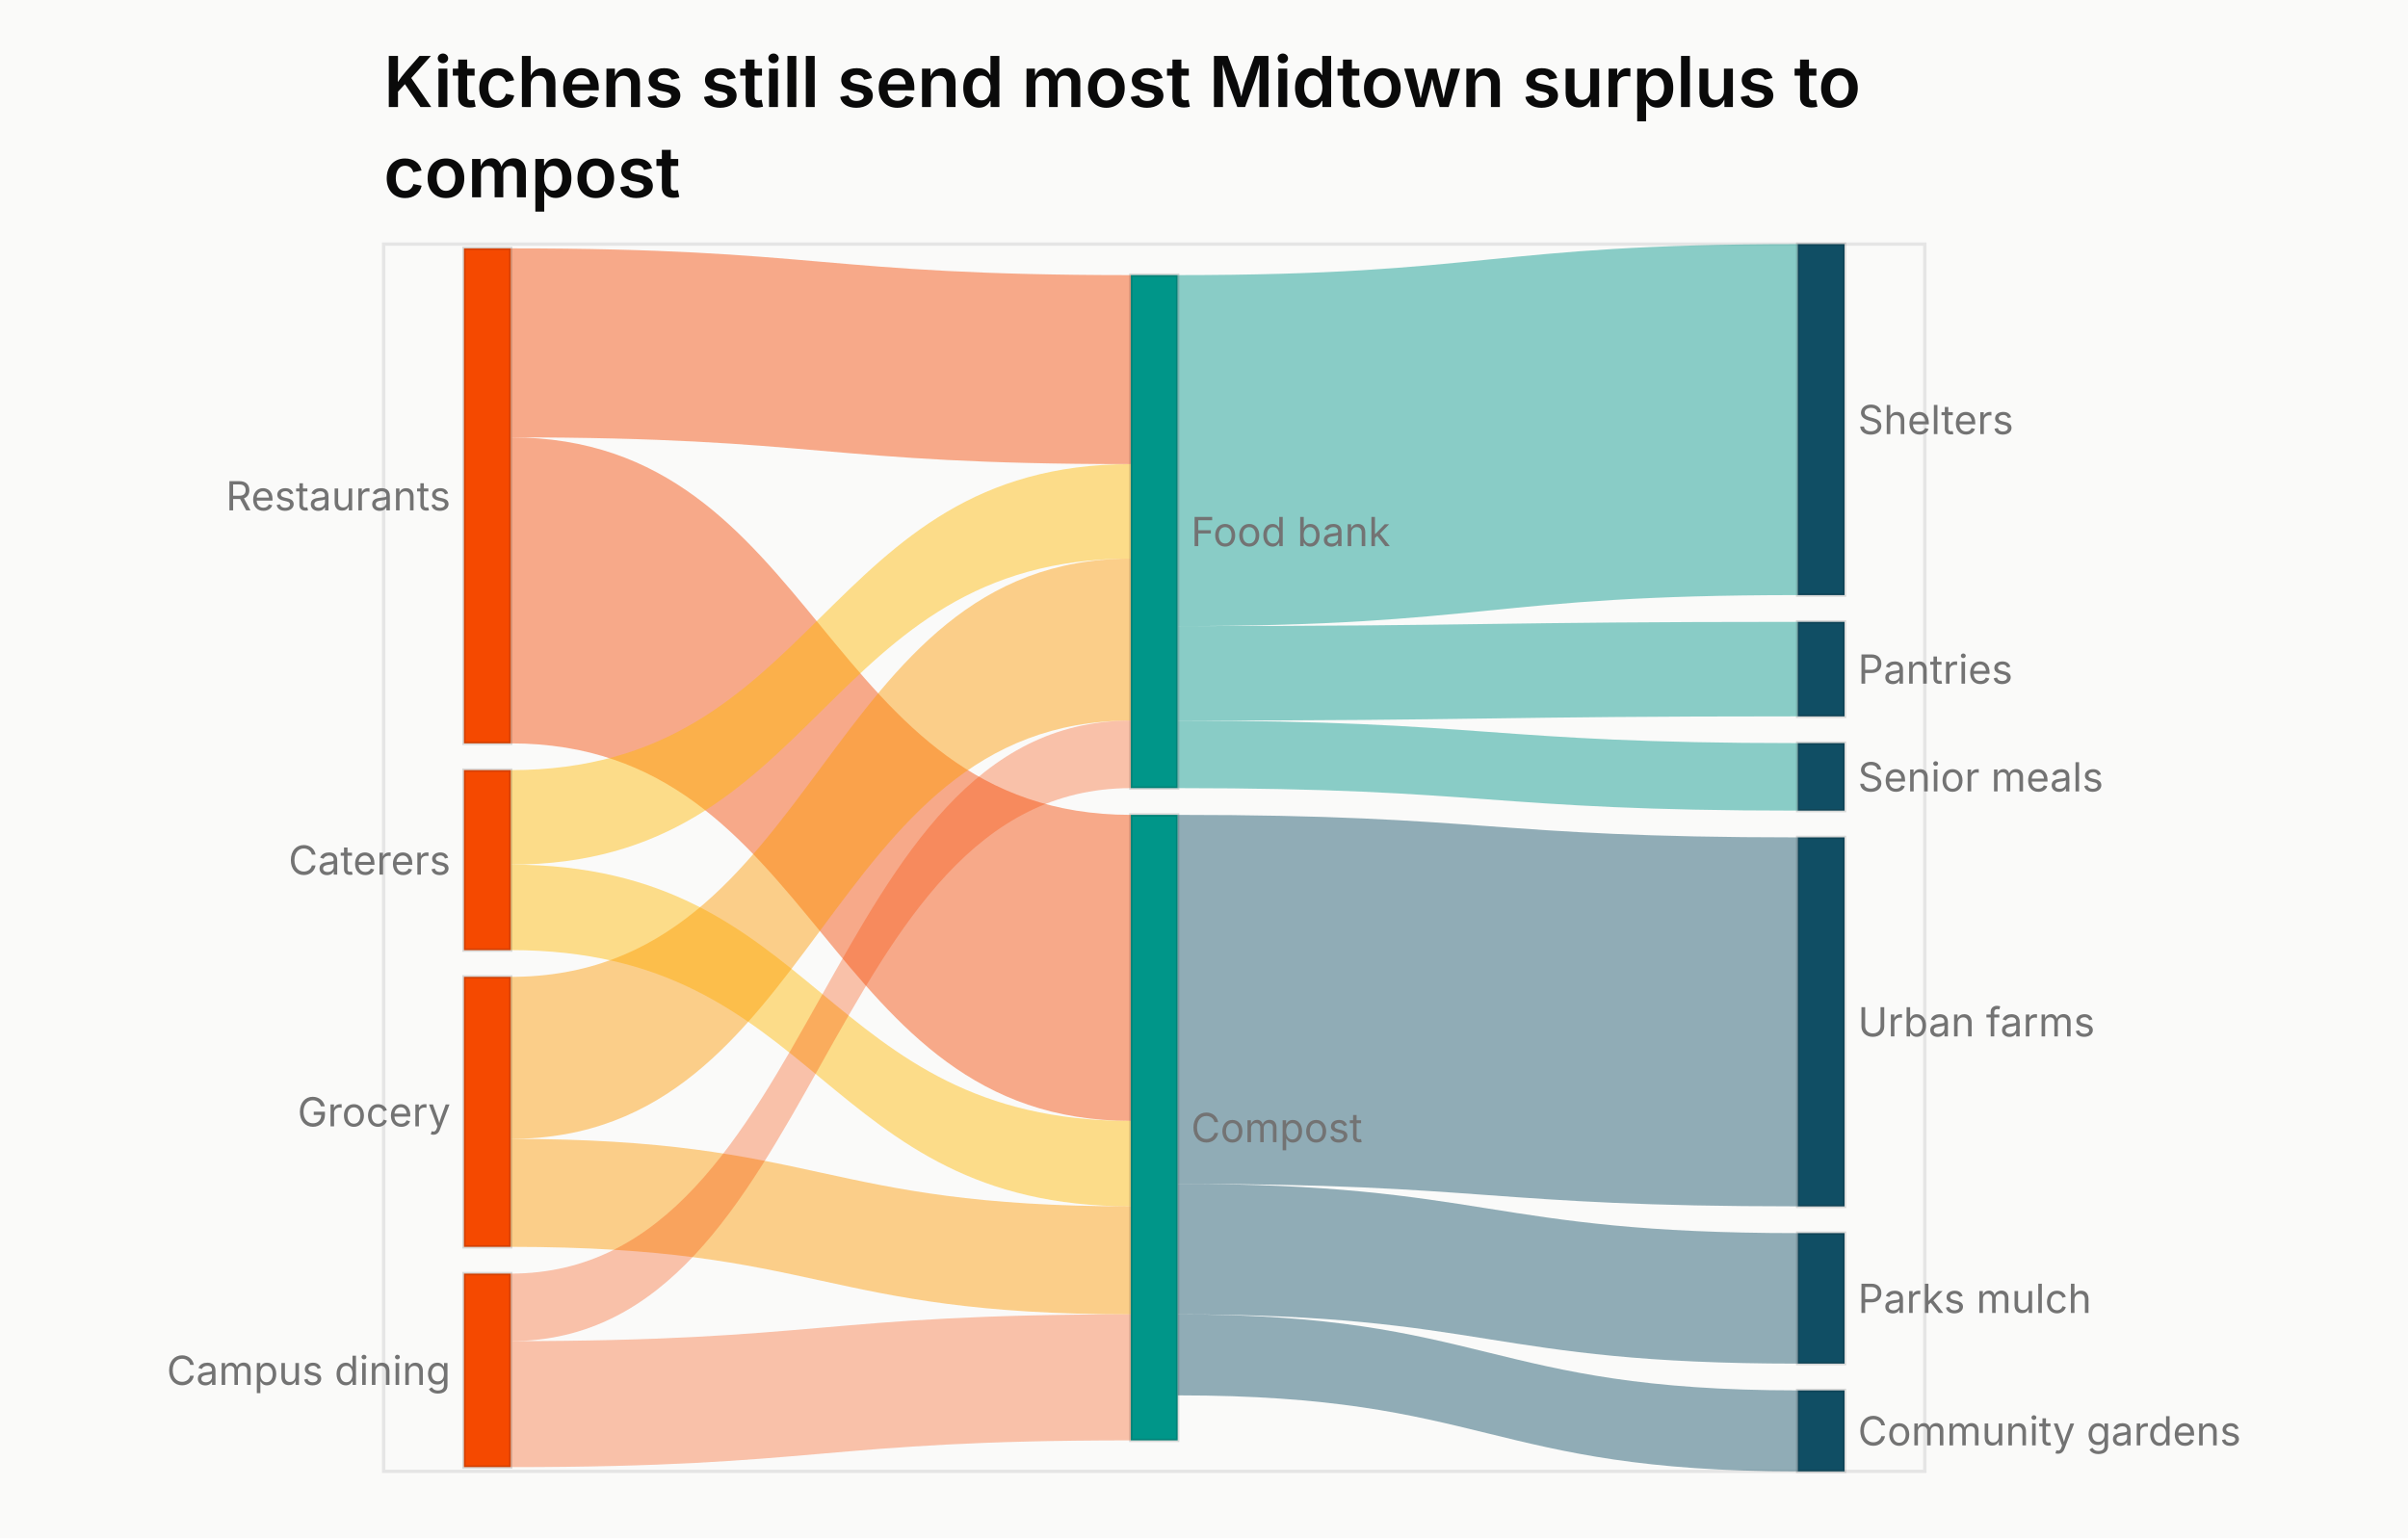
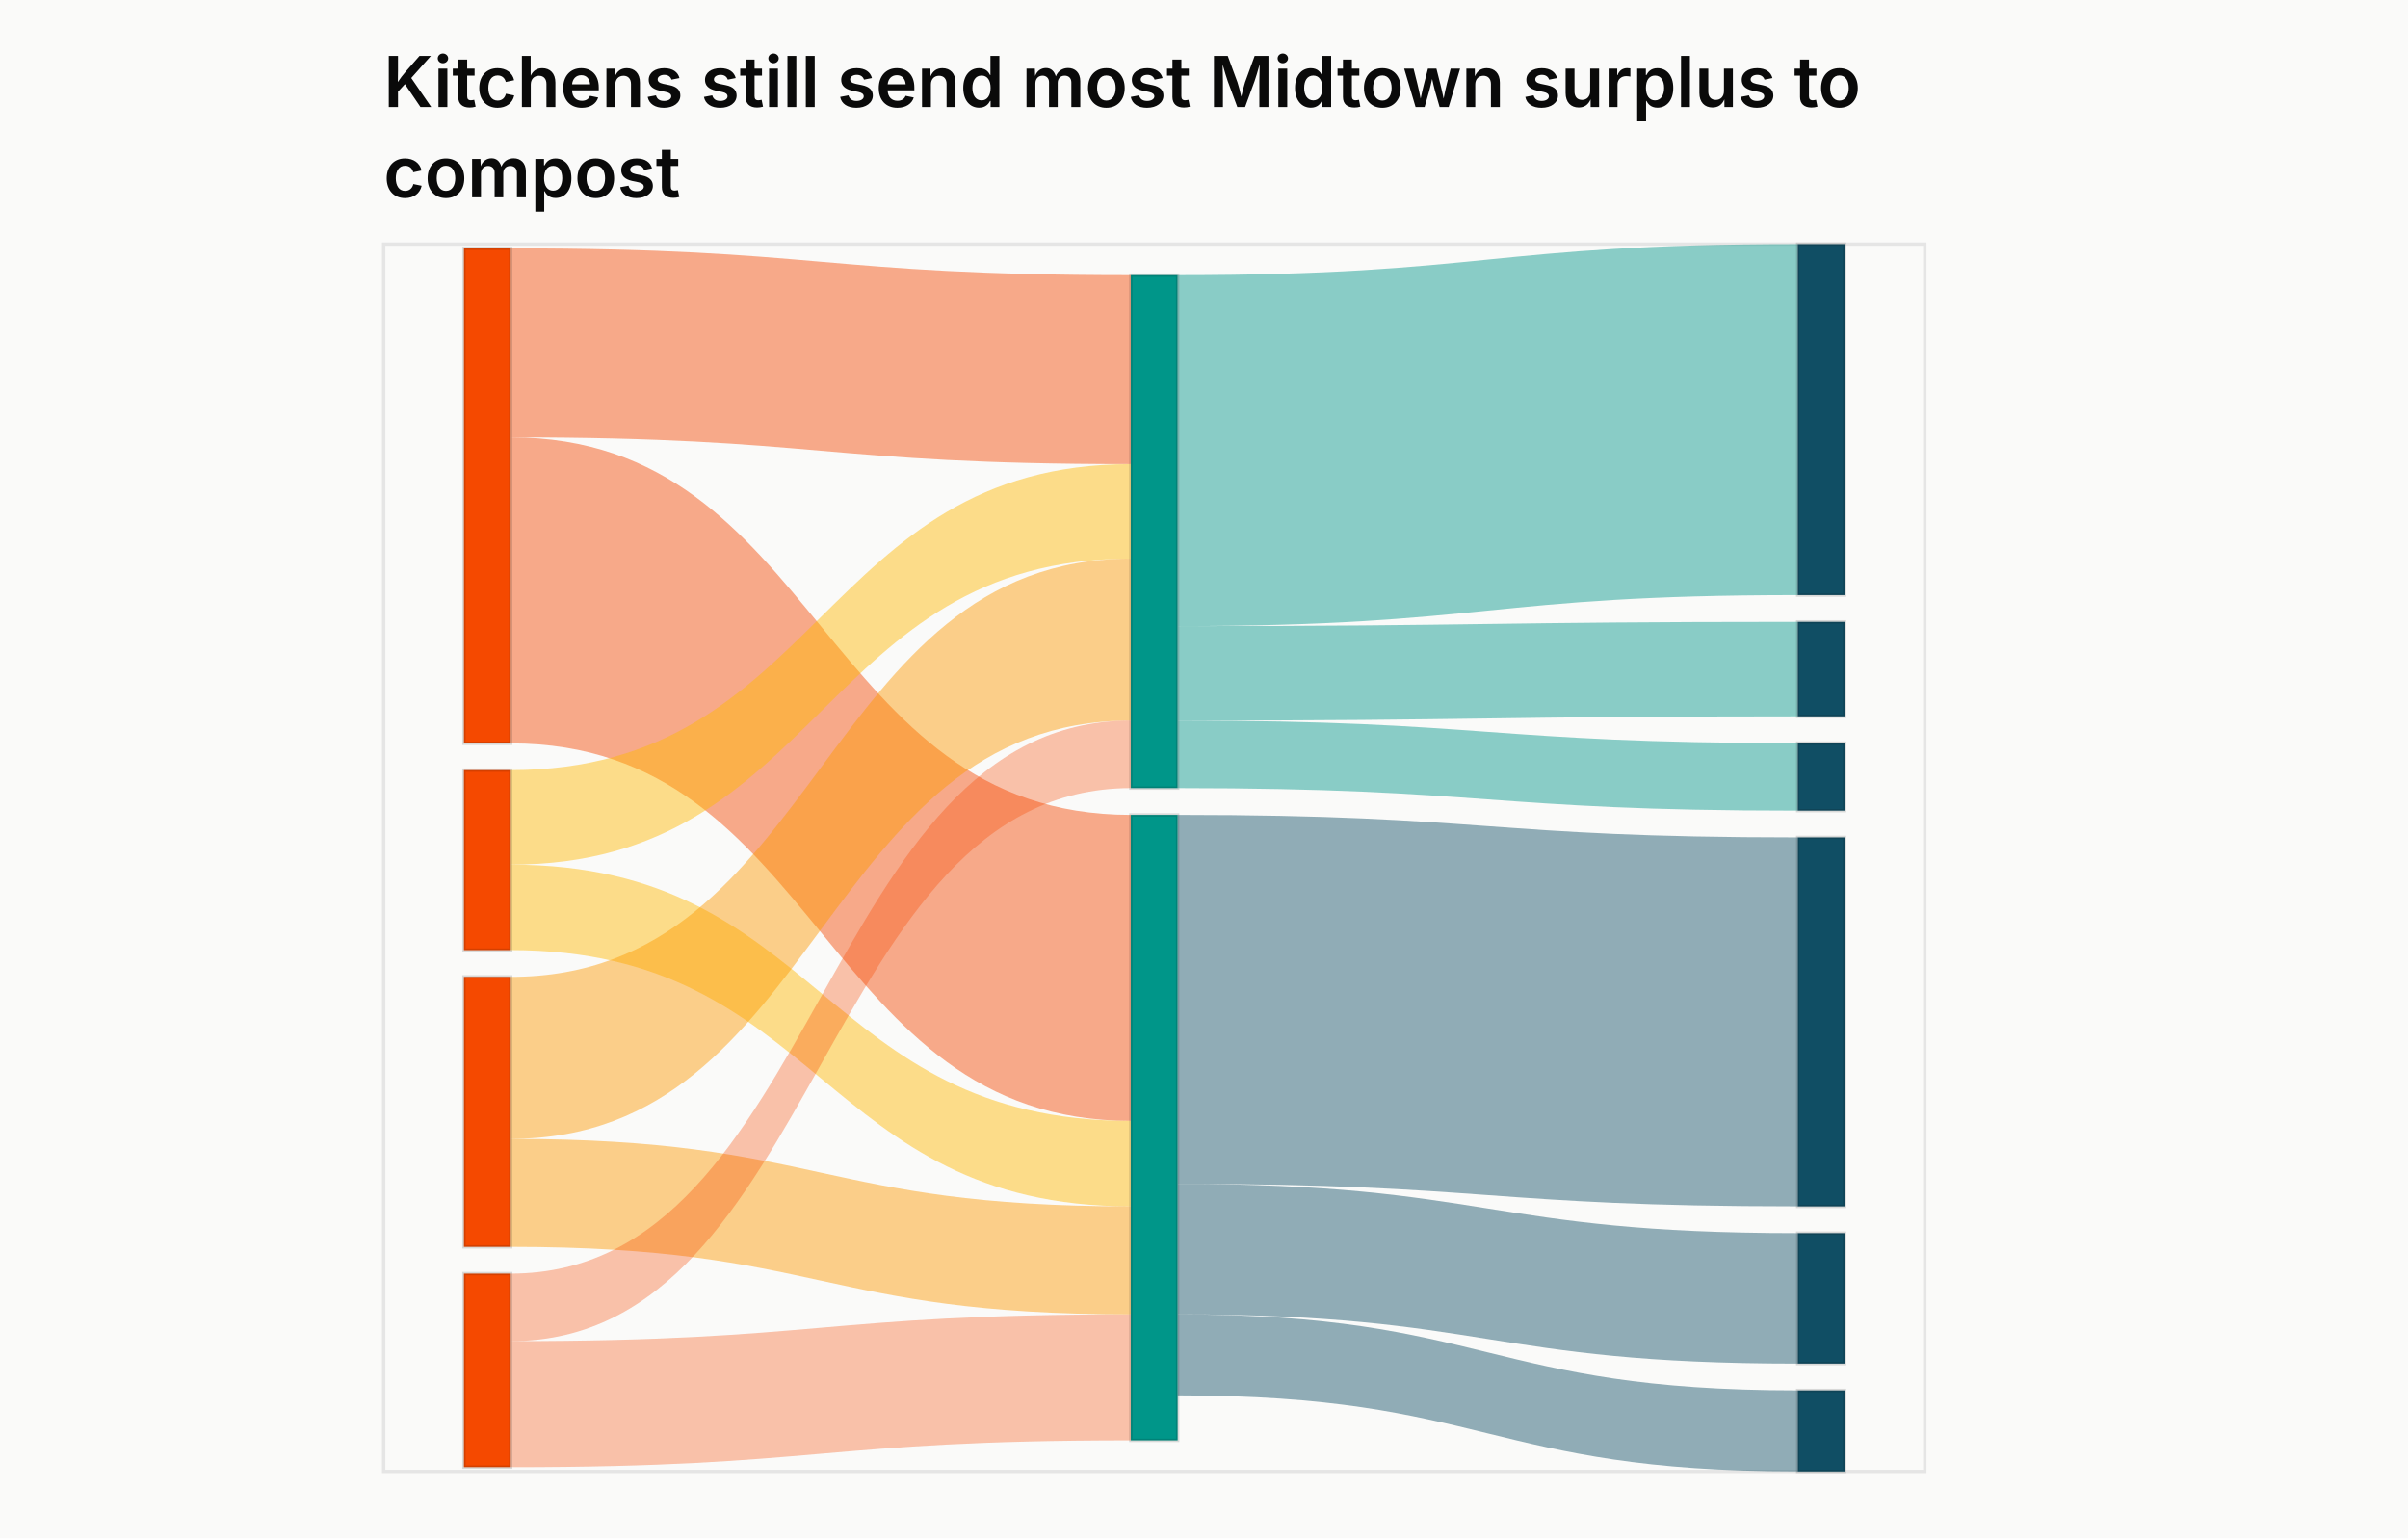
<svg xmlns="http://www.w3.org/2000/svg" width="720" height="460" viewBox="0 0 720 460" role="img" aria-label="sankey chart: Kitchens still send most Midtown surplus to compost, 14 rows, series to" aria-labelledby="mv-75dec1650bdfdd07-title" aria-describedby="mv-75dec1650bdfdd07-desc" data-markvis="2" data-chart-type="sankey" data-id="mv-75dec1650bdfdd07" font-family="Inter, ui-sans-serif, system-ui, -apple-system, &quot;Segoe UI&quot;, sans-serif" font-size="12">
  <rect width="100%" height="100%" fill="#fafaf9" data-surface="light" />
  <text x="114.72" y="32" text-anchor="start" font-size="21" font-weight="600" fill="#0A0A0A">
    <tspan x="114.72" dy="0">Kitchens still send most Midtown surplus to</tspan>
    <tspan x="114.72" dy="27">compost</tspan>
  </text>
  <rect x="114.72" y="73" width="460.8" height="367" fill="none" stroke="#e5e5e5" stroke-width="1" data-plot-border="1" />
  <g data-sankey-links="1">
    <path d="M152.72 74.27 C245.42 74.27, 245.42 82.27, 338.12 82.27 L338.12 138.79 C245.42 138.79, 245.42 130.79, 152.72 130.79 Z" fill="#F54900" fill-opacity="0.45" stroke="none" data-source="Restaurants" data-target="Food bank" data-y="420" />
    <path d="M152.72 130.79 C245.42 130.79, 245.42 243.68, 338.12 243.68 L338.12 335.19 C245.42 335.19, 245.42 222.3, 152.72 222.3 Z" fill="#F54900" fill-opacity="0.45" stroke="none" data-source="Restaurants" data-target="Compost" data-y="680" />
    <path d="M152.72 230.3 C245.42 230.3, 245.42 138.79, 338.12 138.79 L338.12 167.05 C245.42 167.05, 245.42 258.56, 152.72 258.56 Z" fill="#FFB900" fill-opacity="0.45" stroke="none" data-source="Caterers" data-target="Food bank" data-y="210" />
    <path d="M152.72 258.56 C245.42 258.56, 245.42 335.19, 338.12 335.19 L338.12 360.75 C245.42 360.75, 245.42 284.12, 152.72 284.12 Z" fill="#FFB900" fill-opacity="0.45" stroke="none" data-source="Caterers" data-target="Compost" data-y="190" />
    <path d="M152.72 292.12 C245.42 292.12, 245.42 167.05, 338.12 167.05 L338.12 215.49 C245.42 215.49, 245.42 340.57, 152.72 340.57 Z" fill="#FE9A00" fill-opacity="0.45" stroke="none" data-source="Grocery" data-target="Food bank" data-y="360" />
    <path d="M152.72 340.57 C245.42 340.57, 245.42 360.75, 338.12 360.75 L338.12 393.05 C245.42 393.05, 245.42 372.86, 152.72 372.86 Z" fill="#FE9A00" fill-opacity="0.45" stroke="none" data-source="Grocery" data-target="Compost" data-y="240" />
    <path d="M152.72 380.86 C245.42 380.86, 245.42 215.49, 338.12 215.49 L338.12 235.68 C245.42 235.68, 245.42 401.05, 152.72 401.05 Z" fill="#F54900" fill-opacity="0.324" stroke="none" data-source="Campus dining" data-target="Food bank" data-y="150" />
    <path d="M152.72 401.05 C245.42 401.05, 245.42 393.05, 338.12 393.05 L338.12 430.73 C245.42 430.73, 245.42 438.73, 152.72 438.73 Z" fill="#F54900" fill-opacity="0.324" stroke="none" data-source="Campus dining" data-target="Compost" data-y="280" />
    <path d="M352.12 82.27 C444.82 82.27, 444.82 73, 537.52 73 L537.52 177.96 C444.82 177.96, 444.82 187.23, 352.12 187.23 Z" fill="#009689" fill-opacity="0.45" stroke="none" data-source="Food bank" data-target="Shelters" data-y="780" />
    <path d="M352.12 187.23 C444.82 187.23, 444.82 185.96, 537.52 185.96 L537.52 214.22 C444.82 214.22, 444.82 215.49, 352.12 215.49 Z" fill="#009689" fill-opacity="0.45" stroke="none" data-source="Food bank" data-target="Pantries" data-y="210" />
    <path d="M352.12 215.49 C444.82 215.49, 444.82 222.22, 537.52 222.22 L537.52 242.41 C444.82 242.41, 444.82 235.68, 352.12 235.68 Z" fill="#009689" fill-opacity="0.45" stroke="none" data-source="Food bank" data-target="Senior meals" data-y="150" />
    <path d="M352.12 243.68 C444.82 243.68, 444.82 250.41, 537.52 250.41 L537.52 360.75 C444.82 360.75, 444.82 354.02, 352.12 354.02 Z" fill="#104E64" fill-opacity="0.45" stroke="none" data-source="Compost" data-target="Urban farms" data-y="820" />
    <path d="M352.12 354.02 C444.82 354.02, 444.82 368.75, 537.52 368.75 L537.52 407.78 C444.82 407.78, 444.82 393.05, 352.12 393.05 Z" fill="#104E64" fill-opacity="0.45" stroke="none" data-source="Compost" data-target="Parks mulch" data-y="290" />
    <path d="M352.12 393.05 C444.82 393.05, 444.82 415.78, 537.52 415.78 L537.52 440 C444.82 440, 444.82 417.27, 352.12 417.27 Z" fill="#104E64" fill-opacity="0.45" stroke="none" data-source="Compost" data-target="Community gardens" data-y="180" />
  </g>
  <g data-sankey-nodes="1">
    <rect x="138.72" y="74.27" width="14" height="148.02" fill="#F54900" stroke="#0A0A0A" stroke-opacity="0.14" stroke-width="1" data-node="Restaurants" data-y="1,100" />
    <rect x="338.12" y="82.27" width="14" height="153.41" fill="#009689" stroke="#0A0A0A" stroke-opacity="0.14" stroke-width="1" data-node="Food bank" data-y="1,140" />
    <rect x="338.12" y="243.68" width="14" height="187.05" fill="#009689" stroke="#0A0A0A" stroke-opacity="0.14" stroke-width="1" data-node="Compost" data-y="1,390" />
    <rect x="138.72" y="230.3" width="14" height="53.83" fill="#F54900" stroke="#0A0A0A" stroke-opacity="0.14" stroke-width="1" data-node="Caterers" data-y="400" />
    <rect x="138.72" y="292.12" width="14" height="80.74" fill="#F54900" stroke="#0A0A0A" stroke-opacity="0.14" stroke-width="1" data-node="Grocery" data-y="600" />
    <rect x="138.72" y="380.86" width="14" height="57.86" fill="#F54900" stroke="#0A0A0A" stroke-opacity="0.14" stroke-width="1" data-node="Campus dining" data-y="430" />
    <rect x="537.52" y="73" width="14" height="104.96" fill="#104E64" stroke="#0A0A0A" stroke-opacity="0.14" stroke-width="1" data-node="Shelters" data-y="780" />
    <rect x="537.52" y="185.96" width="14" height="28.26" fill="#104E64" stroke="#0A0A0A" stroke-opacity="0.14" stroke-width="1" data-node="Pantries" data-y="210" />
    <rect x="537.52" y="222.22" width="14" height="20.19" fill="#104E64" stroke="#0A0A0A" stroke-opacity="0.14" stroke-width="1" data-node="Senior meals" data-y="150" />
    <rect x="537.52" y="250.41" width="14" height="110.35" fill="#104E64" stroke="#0A0A0A" stroke-opacity="0.14" stroke-width="1" data-node="Urban farms" data-y="820" />
    <rect x="537.52" y="368.75" width="14" height="39.02" fill="#104E64" stroke="#0A0A0A" stroke-opacity="0.14" stroke-width="1" data-node="Parks mulch" data-y="290" />
    <rect x="537.52" y="415.78" width="14" height="24.22" fill="#104E64" stroke="#0A0A0A" stroke-opacity="0.14" stroke-width="1" data-node="Community gardens" data-y="180" />
  </g>
  <g fill="#737373" font-size="12" font-weight="400">
-     <text x="134.72" y="148.28" text-anchor="end" dominant-baseline="middle" data-node-label="Restaurants">Restaurants</text>
-     <text x="356.12" y="158.98" text-anchor="start" dominant-baseline="middle" data-node-label="Food bank">Food bank</text>
-     <text x="356.12" y="337.2" text-anchor="start" dominant-baseline="middle" data-node-label="Compost">Compost</text>
-     <text x="134.72" y="257.21" text-anchor="end" dominant-baseline="middle" data-node-label="Caterers">Caterers</text>
-     <text x="134.72" y="332.49" text-anchor="end" dominant-baseline="middle" data-node-label="Grocery">Grocery</text>
-     <text x="134.72" y="409.8" text-anchor="end" dominant-baseline="middle" data-node-label="Campus dining">Campus dining</text>
-     <text x="555.52" y="125.48" text-anchor="start" dominant-baseline="middle" data-node-label="Shelters">Shelters</text>
-     <text x="555.52" y="200.09" text-anchor="start" dominant-baseline="middle" data-node-label="Pantries">Pantries</text>
-     <text x="555.52" y="232.31" text-anchor="start" dominant-baseline="middle" data-node-label="Senior meals">Senior meals</text>
-     <text x="555.52" y="305.58" text-anchor="start" dominant-baseline="middle" data-node-label="Urban farms">Urban farms</text>
-     <text x="555.52" y="388.27" text-anchor="start" dominant-baseline="middle" data-node-label="Parks mulch">Parks mulch</text>
-     <text x="555.52" y="427.89" text-anchor="start" dominant-baseline="middle" data-node-label="Community gardens">Community gardens</text>
+     <text x="134.72" y="148.28" text-anchor="end" dominant-baseline="middle" data-node-label="Restaurants" />
+     <text x="356.12" y="158.98" text-anchor="start" dominant-baseline="middle" data-node-label="Food bank" />
+     <text x="356.12" y="337.2" text-anchor="start" dominant-baseline="middle" data-node-label="Compost" />
+     <text x="134.72" y="257.21" text-anchor="end" dominant-baseline="middle" data-node-label="Caterers" />
+     <text x="134.72" y="332.49" text-anchor="end" dominant-baseline="middle" data-node-label="Grocery" />
+     <text x="134.72" y="409.8" text-anchor="end" dominant-baseline="middle" data-node-label="Campus dining" />
+     <text x="555.52" y="125.48" text-anchor="start" dominant-baseline="middle" data-node-label="Shelters" />
+     <text x="555.52" y="200.09" text-anchor="start" dominant-baseline="middle" data-node-label="Pantries" />
+     <text x="555.52" y="232.31" text-anchor="start" dominant-baseline="middle" data-node-label="Senior meals" />
+     <text x="555.52" y="305.58" text-anchor="start" dominant-baseline="middle" data-node-label="Urban farms" />
+     <text x="555.52" y="388.27" text-anchor="start" dominant-baseline="middle" data-node-label="Parks mulch" />
+     <text x="555.52" y="427.89" text-anchor="start" dominant-baseline="middle" data-node-label="Community gardens" />
  </g>
</svg>
